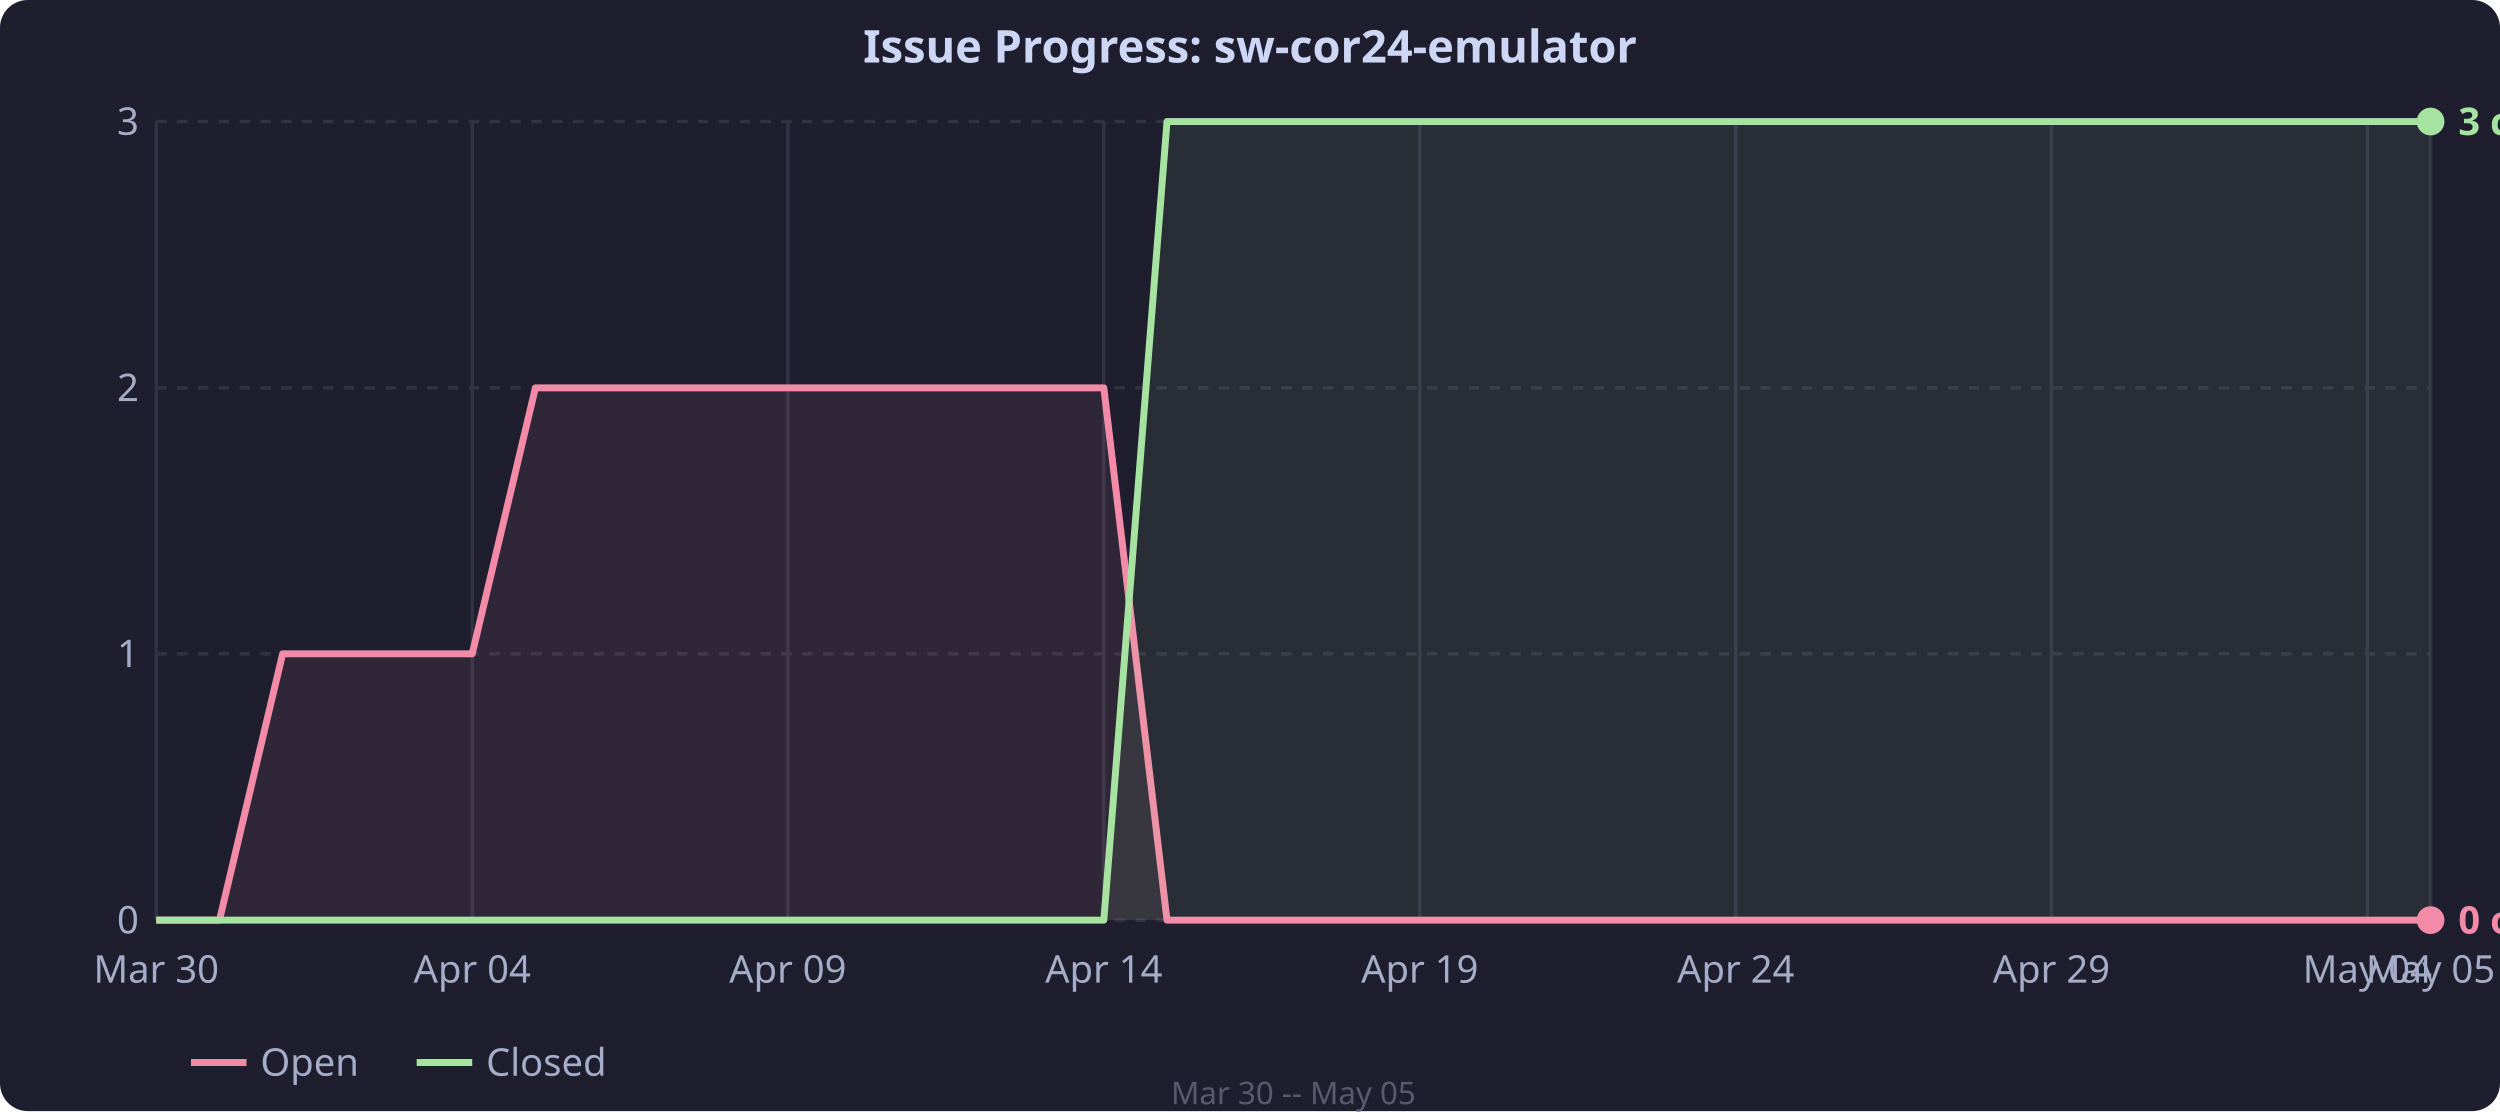
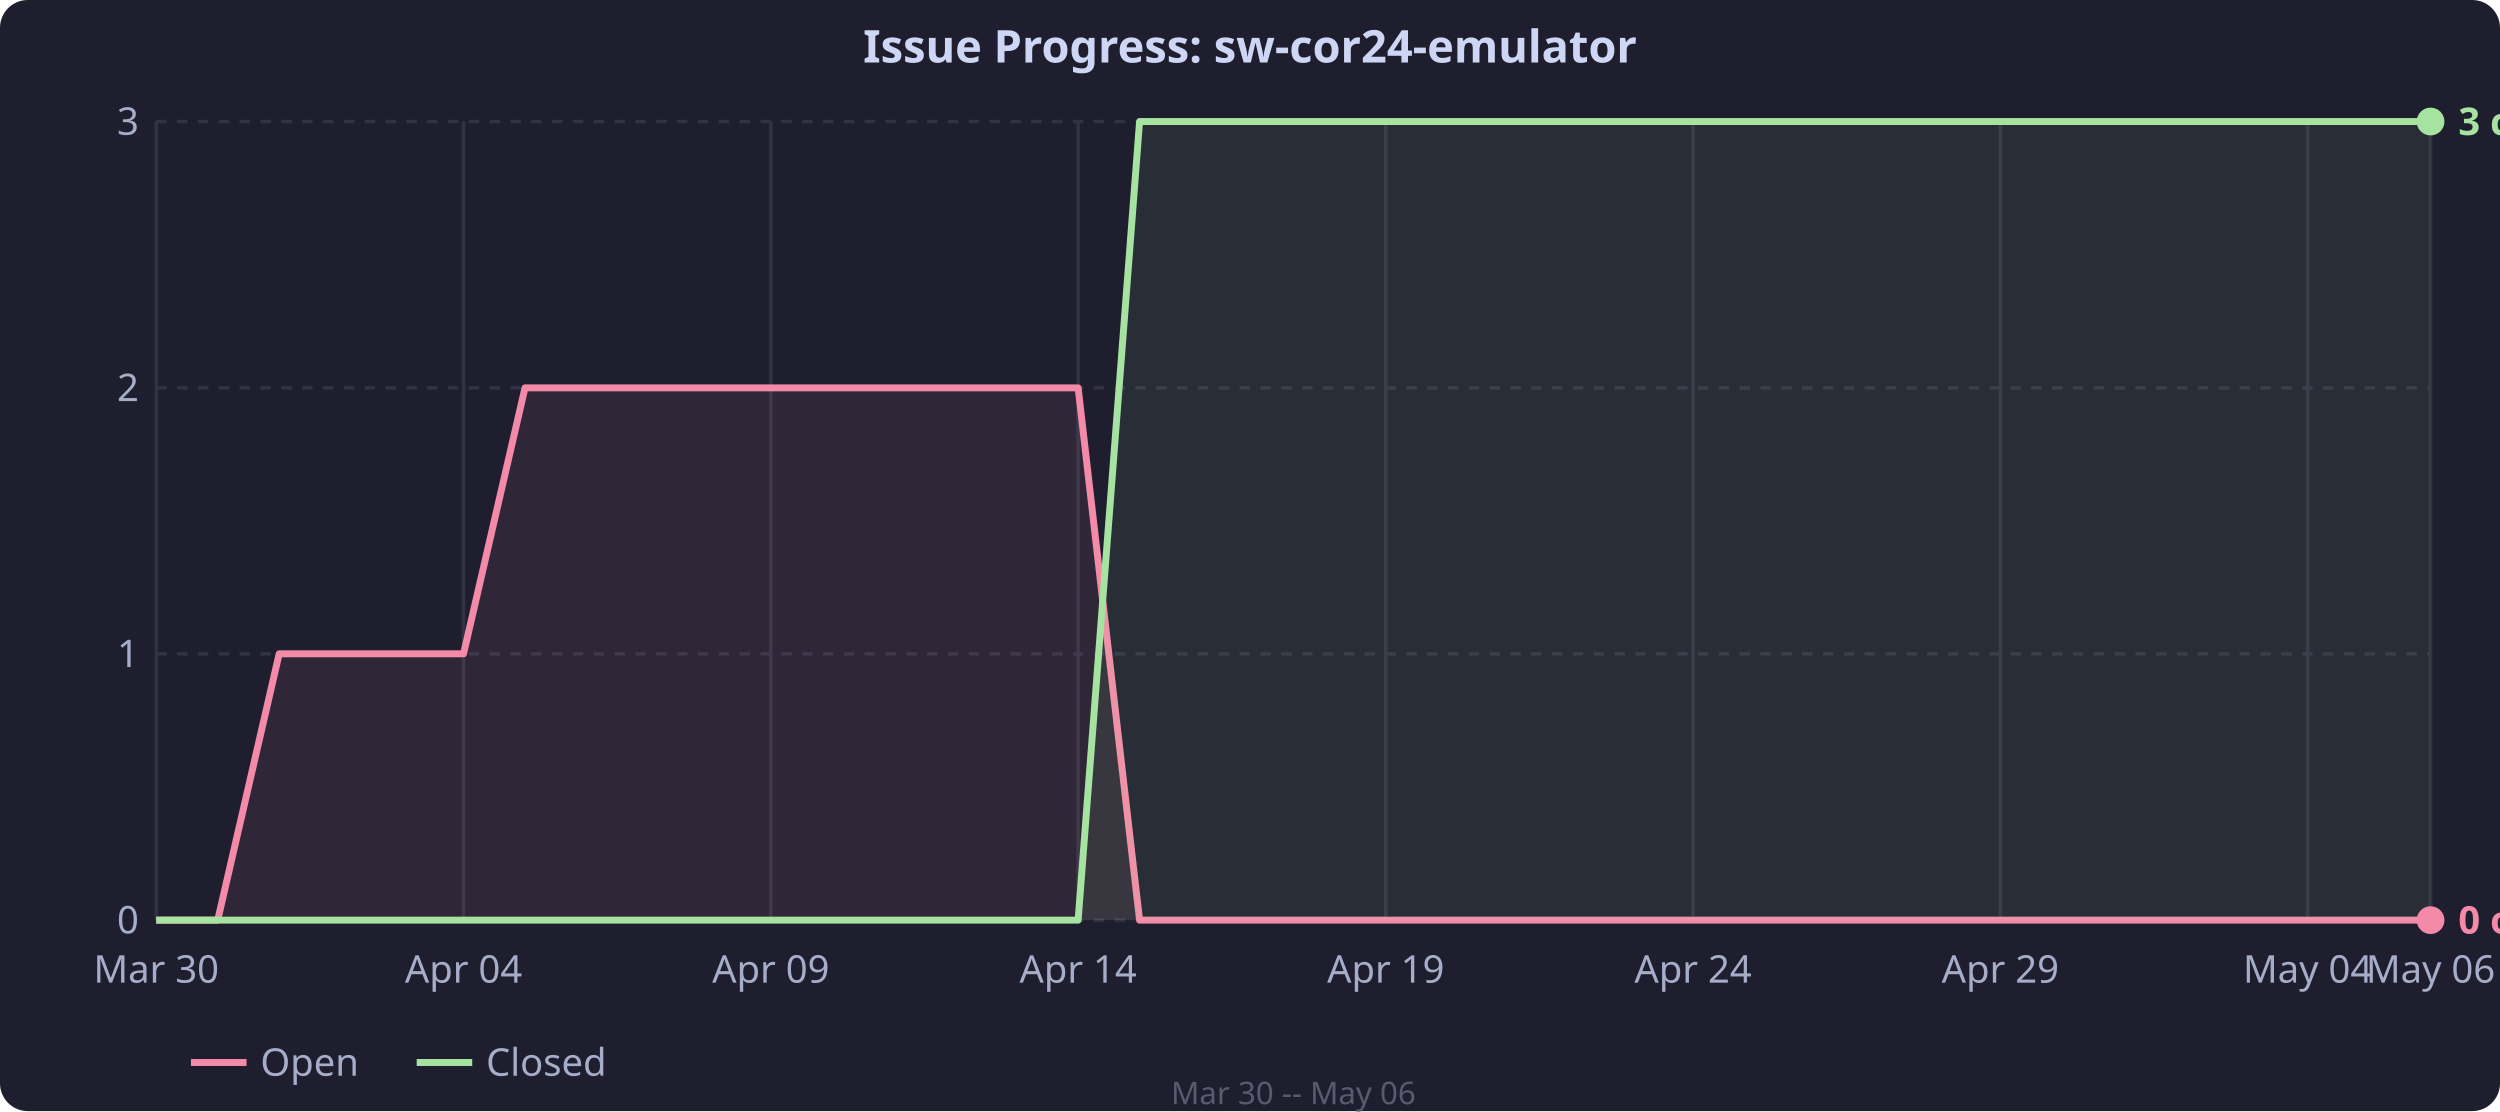
<svg xmlns="http://www.w3.org/2000/svg" viewBox="0 0 720 320" style="font-family: system-ui, sans-serif; font-size: 11px; color: #cdd6f4;">
  <rect width="720" height="320" fill="#1e1e2e" rx="8" />
  <line x1="45" y1="265.0" x2="700" y2="265.0" stroke="#313244" stroke-dasharray="3,3" />
  <text x="40" y="265.0" fill="#a6adc8" text-anchor="end" dominant-baseline="middle">0</text>
  <line x1="45" y1="188.3" x2="700" y2="188.3" stroke="#313244" stroke-dasharray="3,3" />
  <text x="40" y="188.3" fill="#a6adc8" text-anchor="end" dominant-baseline="middle">1</text>
  <line x1="45" y1="111.7" x2="700" y2="111.7" stroke="#313244" stroke-dasharray="3,3" />
  <text x="40" y="111.7" fill="#a6adc8" text-anchor="end" dominant-baseline="middle">2</text>
  <line x1="45" y1="35.0" x2="700" y2="35.0" stroke="#313244" stroke-dasharray="3,3" />
  <text x="40" y="35.0" fill="#a6adc8" text-anchor="end" dominant-baseline="middle">3</text>
  <text x="45.0" y="283" fill="#a6adc8" text-anchor="middle">Mar 30</text>
  <line x1="45.0" y1="35" x2="45.0" y2="265" stroke="#313244" />
-   <text x="136.0" y="283" fill="#a6adc8" text-anchor="middle">Apr 04</text>
-   <line x1="136.0" y1="35" x2="136.0" y2="265" stroke="#313244" />
-   <text x="226.9" y="283" fill="#a6adc8" text-anchor="middle">Apr 09</text>
-   <line x1="226.9" y1="35" x2="226.9" y2="265" stroke="#313244" />
-   <text x="317.9" y="283" fill="#a6adc8" text-anchor="middle">Apr 14</text>
-   <line x1="317.9" y1="35" x2="317.9" y2="265" stroke="#313244" />
-   <text x="408.9" y="283" fill="#a6adc8" text-anchor="middle">Apr 19</text>
-   <line x1="408.9" y1="35" x2="408.9" y2="265" stroke="#313244" />
-   <text x="499.9" y="283" fill="#a6adc8" text-anchor="middle">Apr 24</text>
-   <line x1="499.9" y1="35" x2="499.9" y2="265" stroke="#313244" />
-   <text x="590.8" y="283" fill="#a6adc8" text-anchor="middle">Apr 29</text>
-   <line x1="590.8" y1="35" x2="590.8" y2="265" stroke="#313244" />
-   <text x="681.8" y="283" fill="#a6adc8" text-anchor="middle">May 04</text>
-   <line x1="681.8" y1="35" x2="681.8" y2="265" stroke="#313244" />
-   <text x="700.0" y="283" fill="#a6adc8" text-anchor="middle">May 05</text>
+   <text x="133.5" y="283" fill="#a6adc8" text-anchor="middle">Apr 04</text>
+   <line x1="133.5" y1="35" x2="133.5" y2="265" stroke="#313244" />
+   <text x="222.0" y="283" fill="#a6adc8" text-anchor="middle">Apr 09</text>
+   <line x1="222.0" y1="35" x2="222.0" y2="265" stroke="#313244" />
+   <text x="310.5" y="283" fill="#a6adc8" text-anchor="middle">Apr 14</text>
+   <line x1="310.5" y1="35" x2="310.5" y2="265" stroke="#313244" />
+   <text x="399.1" y="283" fill="#a6adc8" text-anchor="middle">Apr 19</text>
+   <line x1="399.1" y1="35" x2="399.1" y2="265" stroke="#313244" />
+   <text x="487.6" y="283" fill="#a6adc8" text-anchor="middle">Apr 24</text>
+   <line x1="487.6" y1="35" x2="487.6" y2="265" stroke="#313244" />
+   <text x="576.1" y="283" fill="#a6adc8" text-anchor="middle">Apr 29</text>
+   <line x1="576.1" y1="35" x2="576.1" y2="265" stroke="#313244" />
+   <text x="664.6" y="283" fill="#a6adc8" text-anchor="middle">May 04</text>
+   <line x1="664.6" y1="35" x2="664.6" y2="265" stroke="#313244" />
+   <text x="700.0" y="283" fill="#a6adc8" text-anchor="middle">May 06</text>
  <line x1="700.0" y1="35" x2="700.0" y2="265" stroke="#313244" />
-   <polygon fill="rgba(243,139,168,0.08)" points="45.0,265.0 63.2,265.0 81.4,188.3 99.6,188.3 117.8,188.3 136.0,188.3 154.2,111.7 172.4,111.7 190.6,111.7 208.8,111.7 226.9,111.7 245.1,111.7 263.3,111.7 281.5,111.7 299.7,111.7 317.9,111.7 336.1,265.0 354.3,265.0 372.5,265.0 390.7,265.0 408.9,265.0 427.1,265.0 445.3,265.0 463.5,265.0 481.7,265.0 499.9,265.0 518.1,265.0 536.2,265.0 554.4,265.0 572.6,265.0 590.8,265.0 609.0,265.0 627.2,265.0 645.4,265.0 663.6,265.0 681.8,265.0 700.0,265.0 700.0,265.0 45.0,265.0" />
-   <polyline fill="none" stroke="#f38ba8" stroke-width="2" stroke-linejoin="round" points="45.0,265.0 63.2,265.0 81.4,188.3 99.6,188.3 117.8,188.3 136.0,188.3 154.2,111.7 172.4,111.7 190.6,111.7 208.8,111.7 226.9,111.7 245.1,111.7 263.3,111.7 281.5,111.7 299.7,111.7 317.9,111.7 336.1,265.0 354.3,265.0 372.5,265.0 390.7,265.0 408.9,265.0 427.1,265.0 445.3,265.0 463.5,265.0 481.7,265.0 499.9,265.0 518.1,265.0 536.2,265.0 554.4,265.0 572.6,265.0 590.8,265.0 609.0,265.0 627.2,265.0 645.4,265.0 663.6,265.0 681.8,265.0 700.0,265.0" />
-   <polygon fill="rgba(166,227,161,0.08)" points="45.0,265.0 63.2,265.0 81.4,265.0 99.6,265.0 117.8,265.0 136.0,265.0 154.2,265.0 172.4,265.0 190.6,265.0 208.8,265.0 226.9,265.0 245.1,265.0 263.3,265.0 281.5,265.0 299.7,265.0 317.9,265.0 336.1,35.0 354.3,35.0 372.5,35.0 390.7,35.0 408.9,35.0 427.1,35.0 445.3,35.0 463.5,35.0 481.7,35.0 499.9,35.0 518.1,35.0 536.2,35.0 554.4,35.0 572.6,35.0 590.8,35.0 609.0,35.0 627.2,35.0 645.4,35.0 663.6,35.0 681.8,35.0 700.0,35.0 700.0,265.0 45.0,265.0" />
-   <polyline fill="none" stroke="#a6e3a1" stroke-width="2" stroke-linejoin="round" points="45.0,265.0 63.2,265.0 81.4,265.0 99.6,265.0 117.8,265.0 136.0,265.0 154.2,265.0 172.4,265.0 190.6,265.0 208.8,265.0 226.9,265.0 245.1,265.0 263.3,265.0 281.5,265.0 299.7,265.0 317.9,265.0 336.1,35.0 354.3,35.0 372.5,35.0 390.7,35.0 408.9,35.0 427.1,35.0 445.3,35.0 463.5,35.0 481.7,35.0 499.9,35.0 518.1,35.0 536.2,35.0 554.4,35.0 572.6,35.0 590.8,35.0 609.0,35.0 627.2,35.0 645.4,35.0 663.6,35.0 681.8,35.0 700.0,35.0" />
+   <polygon fill="rgba(243,139,168,0.08)" points="45.0,265.0 62.7,265.0 80.4,188.3 98.1,188.3 115.8,188.3 133.5,188.3 151.2,111.7 168.9,111.7 186.6,111.7 204.3,111.7 222.0,111.7 239.7,111.7 257.4,111.7 275.1,111.7 292.8,111.7 310.5,111.7 328.2,265.0 345.9,265.0 363.6,265.0 381.4,265.0 399.1,265.0 416.8,265.0 434.5,265.0 452.2,265.0 469.9,265.0 487.6,265.0 505.3,265.0 523.0,265.0 540.7,265.0 558.4,265.0 576.1,265.0 593.8,265.0 611.5,265.0 629.2,265.0 646.9,265.0 664.6,265.0 682.3,265.0 700.0,265.0 700.0,265.0 45.0,265.0" />
+   <polyline fill="none" stroke="#f38ba8" stroke-width="2" stroke-linejoin="round" points="45.0,265.0 62.7,265.0 80.4,188.3 98.1,188.3 115.8,188.3 133.5,188.3 151.2,111.7 168.9,111.7 186.6,111.7 204.3,111.7 222.0,111.7 239.7,111.7 257.4,111.7 275.1,111.7 292.8,111.7 310.5,111.7 328.2,265.0 345.9,265.0 363.6,265.0 381.4,265.0 399.1,265.0 416.8,265.0 434.5,265.0 452.2,265.0 469.9,265.0 487.6,265.0 505.3,265.0 523.0,265.0 540.7,265.0 558.4,265.0 576.1,265.0 593.8,265.0 611.5,265.0 629.2,265.0 646.9,265.0 664.6,265.0 682.3,265.0 700.0,265.0" />
+   <polygon fill="rgba(166,227,161,0.08)" points="45.0,265.0 62.7,265.0 80.4,265.0 98.1,265.0 115.8,265.0 133.5,265.0 151.2,265.0 168.9,265.0 186.6,265.0 204.3,265.0 222.0,265.0 239.7,265.0 257.4,265.0 275.1,265.0 292.8,265.0 310.5,265.0 328.2,35.0 345.9,35.0 363.6,35.0 381.4,35.0 399.1,35.0 416.8,35.0 434.5,35.0 452.2,35.0 469.9,35.0 487.6,35.0 505.3,35.0 523.0,35.0 540.7,35.0 558.4,35.0 576.1,35.0 593.8,35.0 611.5,35.0 629.2,35.0 646.9,35.0 664.6,35.0 682.3,35.0 700.0,35.0 700.0,265.0 45.0,265.0" />
+   <polyline fill="none" stroke="#a6e3a1" stroke-width="2" stroke-linejoin="round" points="45.0,265.0 62.7,265.0 80.4,265.0 98.1,265.0 115.8,265.0 133.5,265.0 151.2,265.0 168.9,265.0 186.6,265.0 204.3,265.0 222.0,265.0 239.7,265.0 257.4,265.0 275.1,265.0 292.8,265.0 310.5,265.0 328.2,35.0 345.9,35.0 363.6,35.0 381.4,35.0 399.1,35.0 416.8,35.0 434.5,35.0 452.2,35.0 469.9,35.0 487.6,35.0 505.3,35.0 523.0,35.0 540.7,35.0 558.4,35.0 576.1,35.0 593.8,35.0 611.5,35.0 629.2,35.0 646.9,35.0 664.6,35.0 682.3,35.0 700.0,35.0" />
  <circle cx="700.0" cy="265.0" r="4" fill="#f38ba8" />
  <circle cx="700.0" cy="35.0" r="4" fill="#a6e3a1" />
  <text x="708.0" y="265.0" fill="#f38ba8" text-anchor="start" dominant-baseline="middle" font-size="11px" font-weight="600">0 open</text>
  <text x="708.0" y="35.0" fill="#a6e3a1" text-anchor="start" dominant-baseline="middle" font-size="11px" font-weight="600">3 closed</text>
  <text x="360" y="18" fill="#cdd6f4" text-anchor="middle" font-size="13px" font-weight="600">Issue Progress: sw-cor24-emulator</text>
  <line x1="55" y1="306" x2="71" y2="306" stroke="#f38ba8" stroke-width="2" />
  <text x="75" y="306" fill="#a6adc8" dominant-baseline="middle">Open</text>
  <line x1="120" y1="306" x2="136" y2="306" stroke="#a6e3a1" stroke-width="2" />
  <text x="140" y="306" fill="#a6adc8" dominant-baseline="middle">Closed</text>
-   <text x="372.5" y="318" fill="#585b70" text-anchor="middle" font-size="9px">Mar 30 -- May 05</text>
+   <text x="372.5" y="318" fill="#585b70" text-anchor="middle" font-size="9px">Mar 30 -- May 06</text>
</svg>
